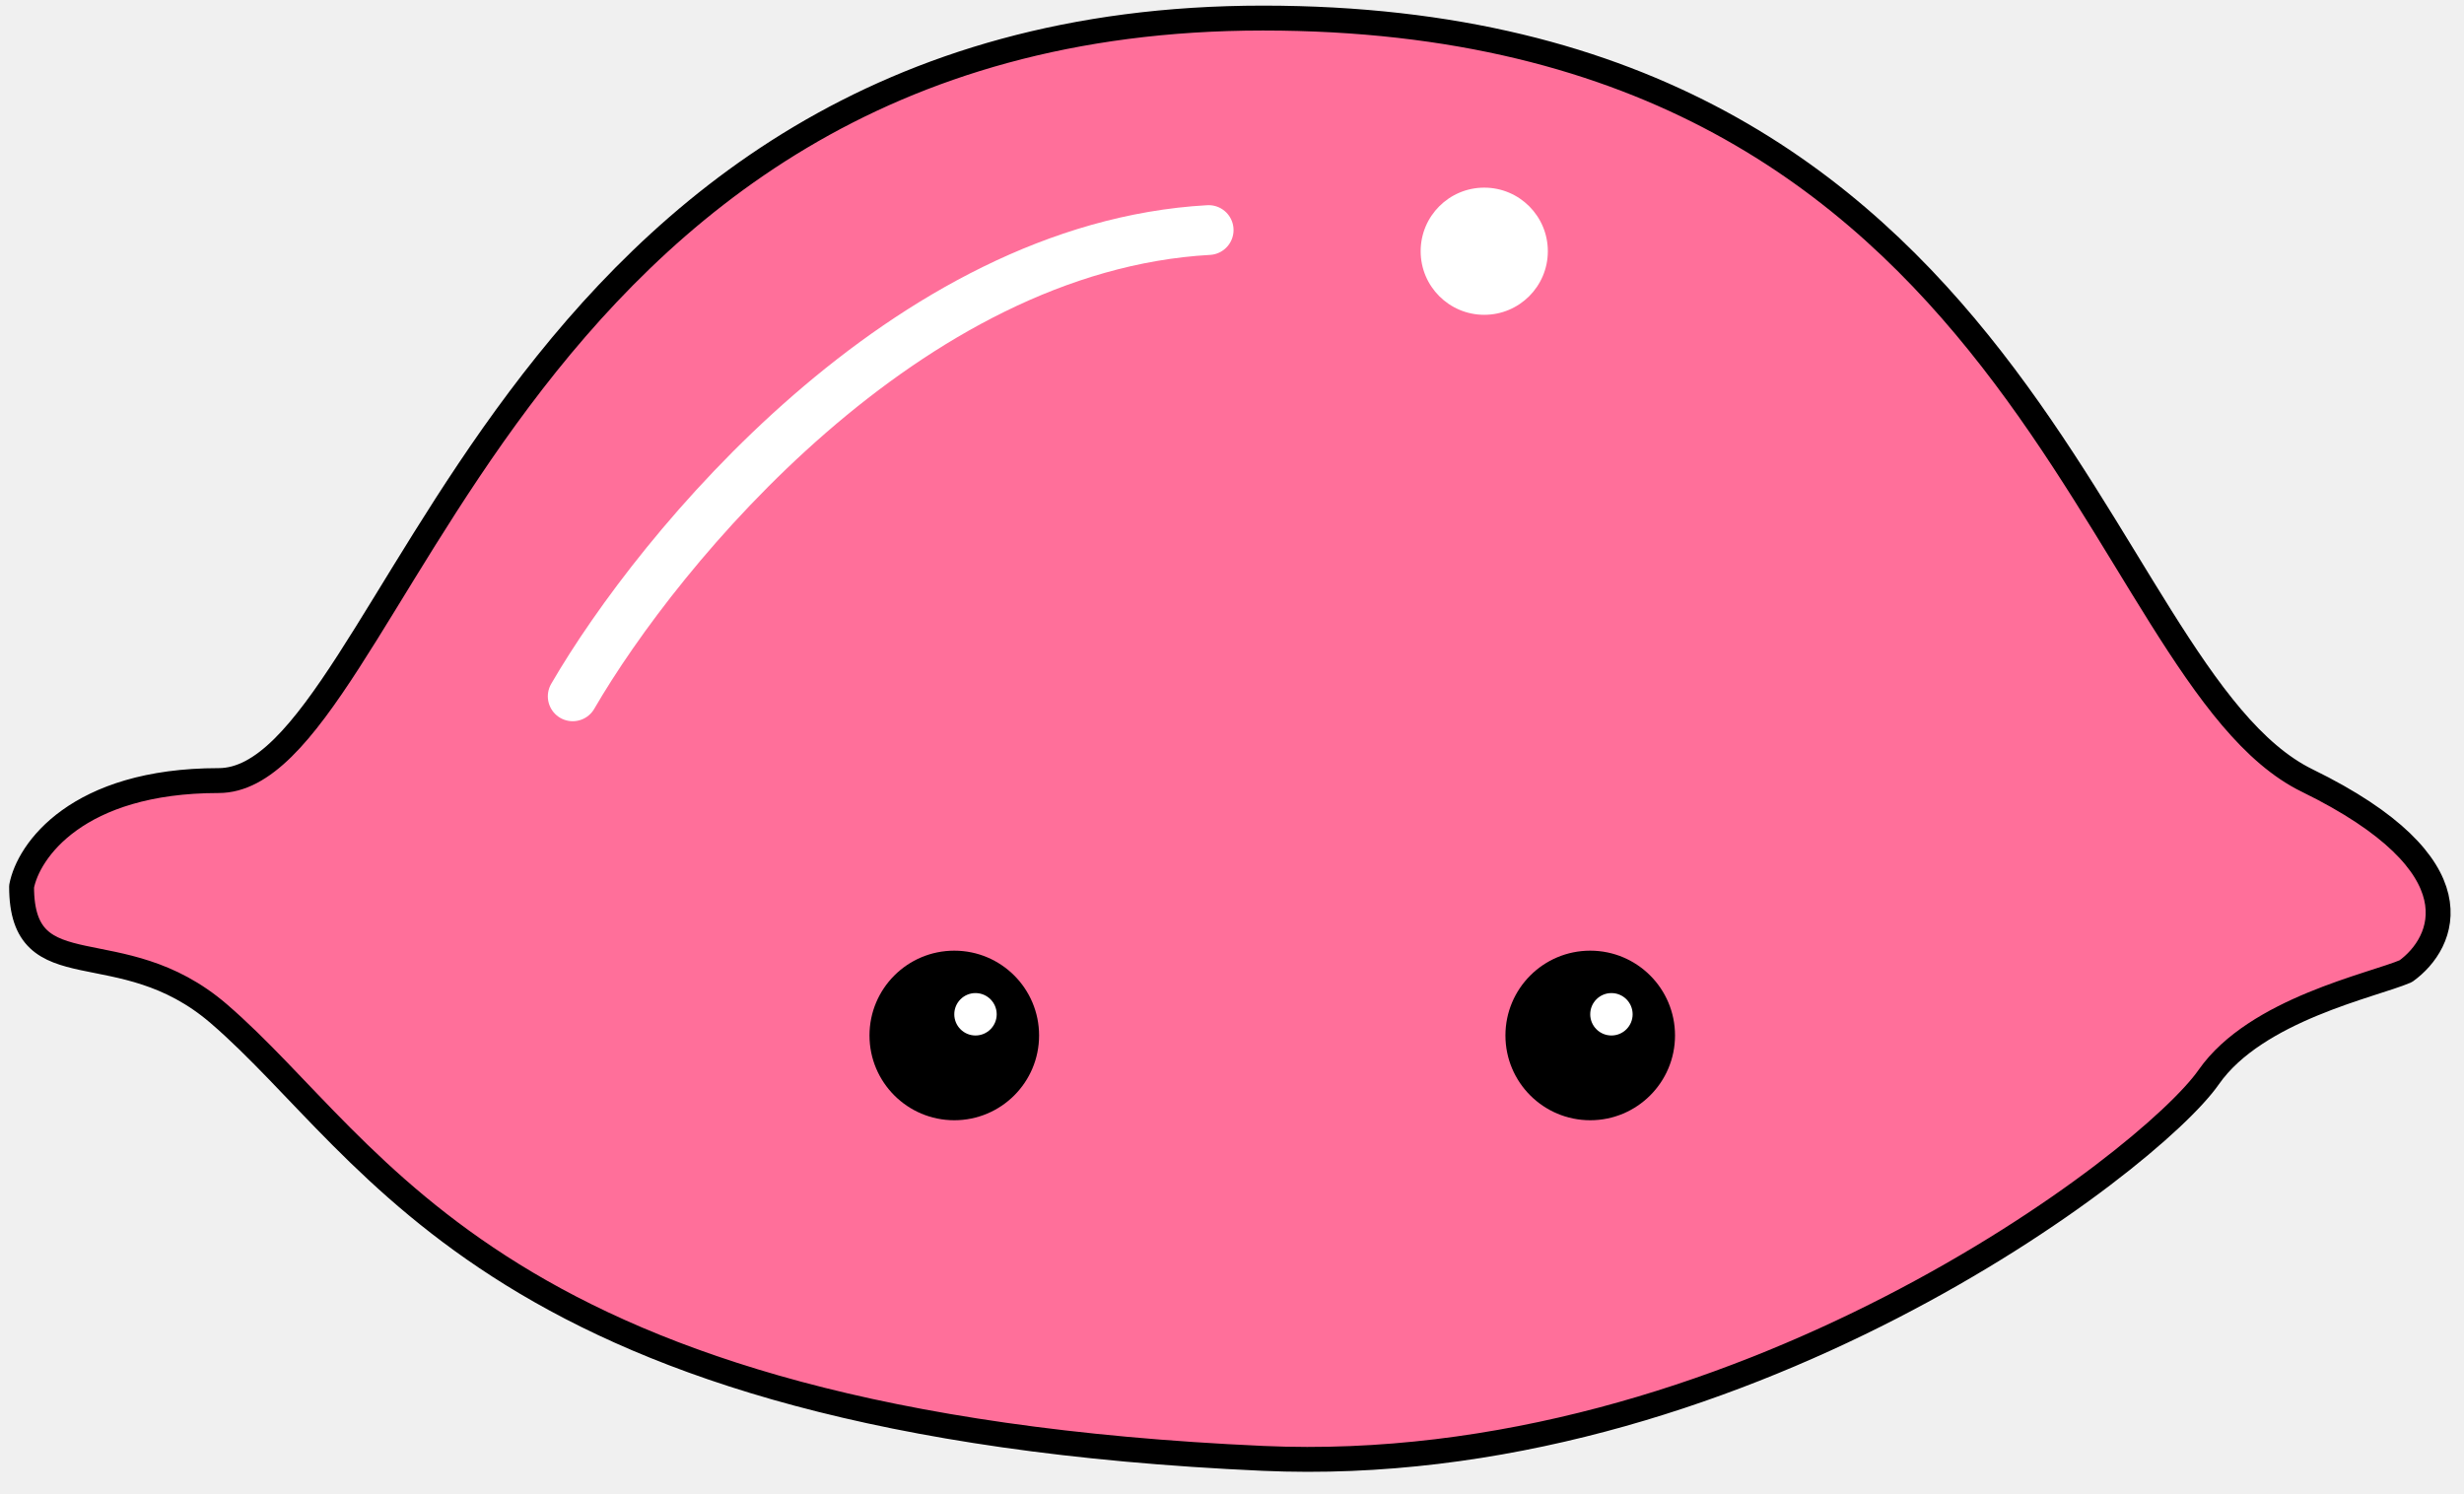
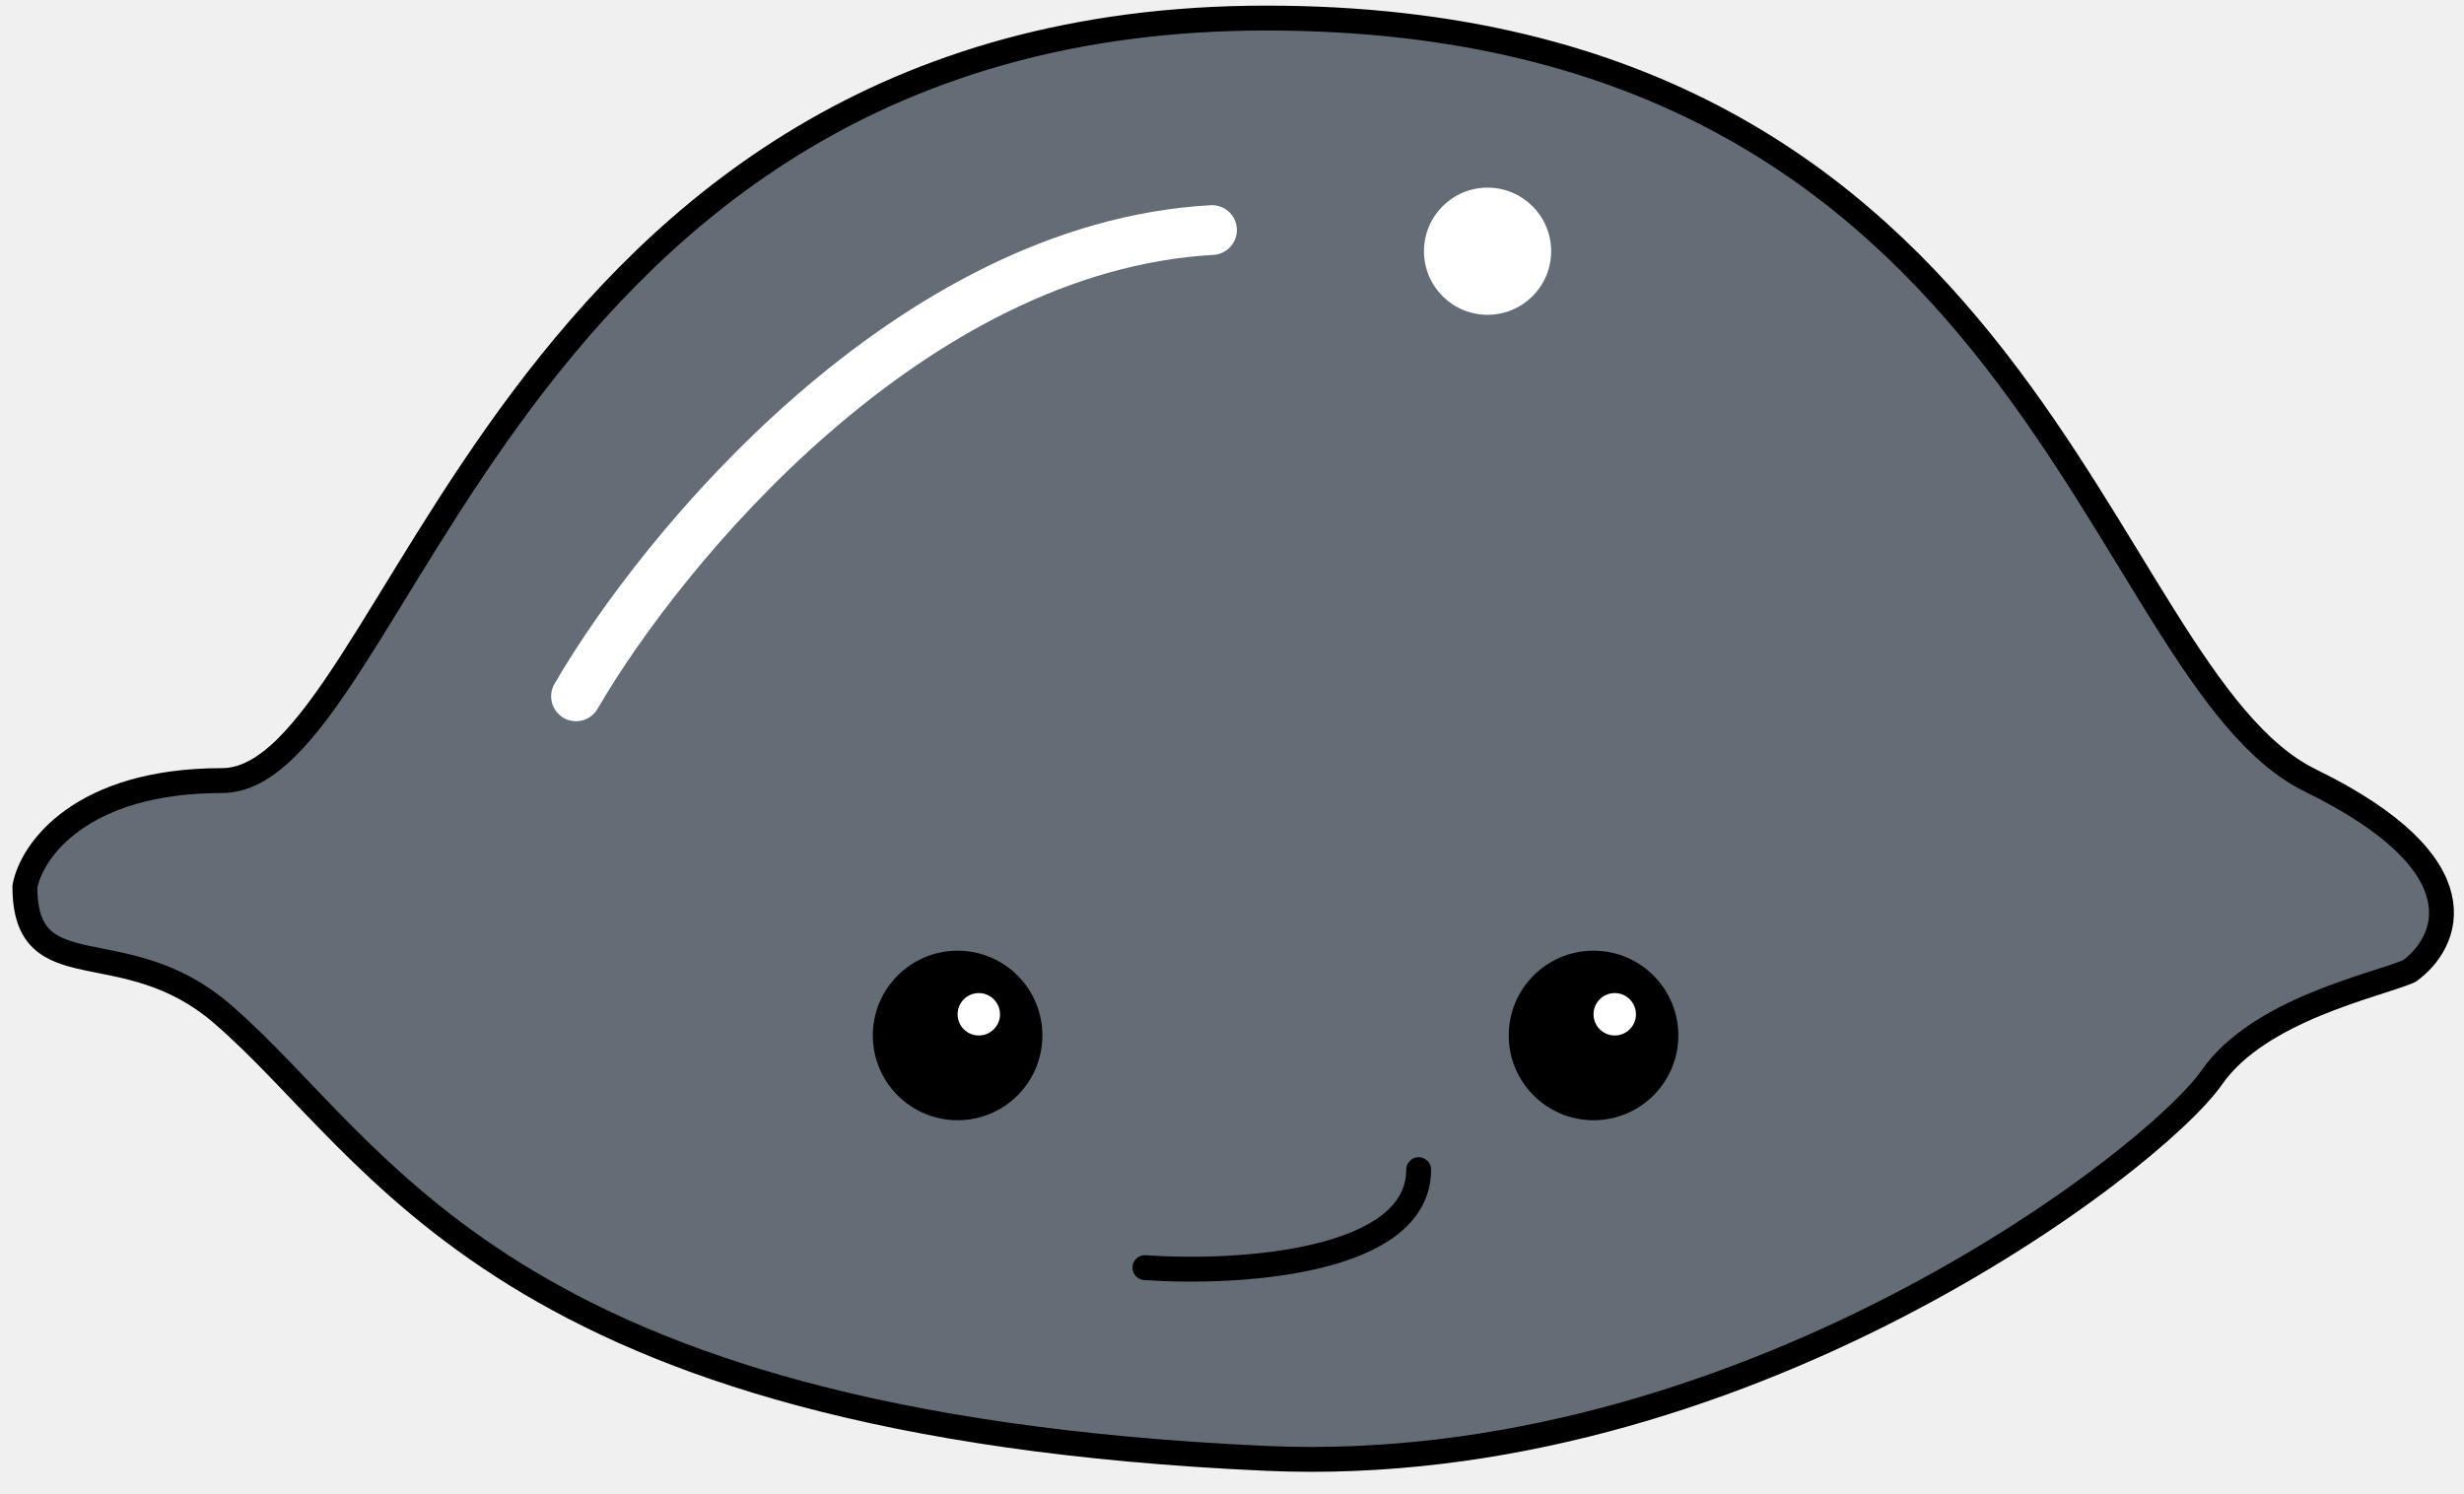
<svg xmlns="http://www.w3.org/2000/svg" width="99" height="60" viewBox="0 0 99 60" fill="none">
-   <path d="M8.784 31.366C3.083 31.366 1.131 34.203 0.867 35.622C0.867 39.878 4.825 37.324 8.784 40.729C15.238 46.28 19.867 57.219 50.743 58.602C69.743 59.453 86.368 46.687 88.743 43.282C90.644 40.559 95.341 39.594 96.66 39.026C98.244 37.892 99.669 34.771 92.702 31.366C83.993 27.111 81.618 0.726 50.743 0.726C19.867 0.726 15.909 31.366 8.784 31.366Z" fill="#FF6F9A" stroke="black" stroke-linejoin="round" />
-   <path d="M23.011 27.981C26.471 22.019 36.425 9.925 48.562 9.244" stroke="white" stroke-width="2" stroke-linecap="round" stroke-linejoin="round" />
-   <circle cx="59.635" cy="10.095" r="2.555" fill="white" />
-   <circle cx="38.342" cy="41.608" r="3.407" fill="black" />
-   <circle cx="39.194" cy="40.757" r="0.852" fill="white" />
-   <circle cx="63.893" cy="41.608" r="3.407" fill="black" />
-   <circle cx="64.745" cy="40.757" r="0.852" fill="white" />
+   <path d="M8.917 31.366C3.217 31.366 1.264 34.203 1 35.622C1 39.878 4.958 37.324 8.917 40.729C15.371 46.28 20 57.219 50.876 58.602C69.876 59.453 86.502 46.687 88.877 43.282C90.777 40.559 95.474 39.594 96.794 39.026C98.377 37.892 99.802 34.771 92.835 31.366C84.127 27.111 81.752 0.726 50.876 0.726C20 0.726 16.042 31.366 8.917 31.366Z" fill="#646D76" stroke="black" stroke-linejoin="round" />
+   <path d="M23.144 27.981C26.605 22.019 36.559 9.925 48.696 9.244" stroke="white" stroke-width="2" stroke-linecap="round" stroke-linejoin="round" />
+   <circle cx="59.768" cy="10.095" r="2.555" fill="white" />
+   <circle cx="38.475" cy="41.608" r="3.407" fill="black" />
+   <circle cx="39.327" cy="40.757" r="0.852" fill="white" />
+   <circle cx="64.026" cy="41.608" r="3.407" fill="black" />
+   <circle cx="64.878" cy="40.757" r="0.852" fill="white" />
+   <path d="M46 50.937C49.667 51.199 57 50.779 57 47" stroke="black" stroke-linecap="round" />
</svg>
